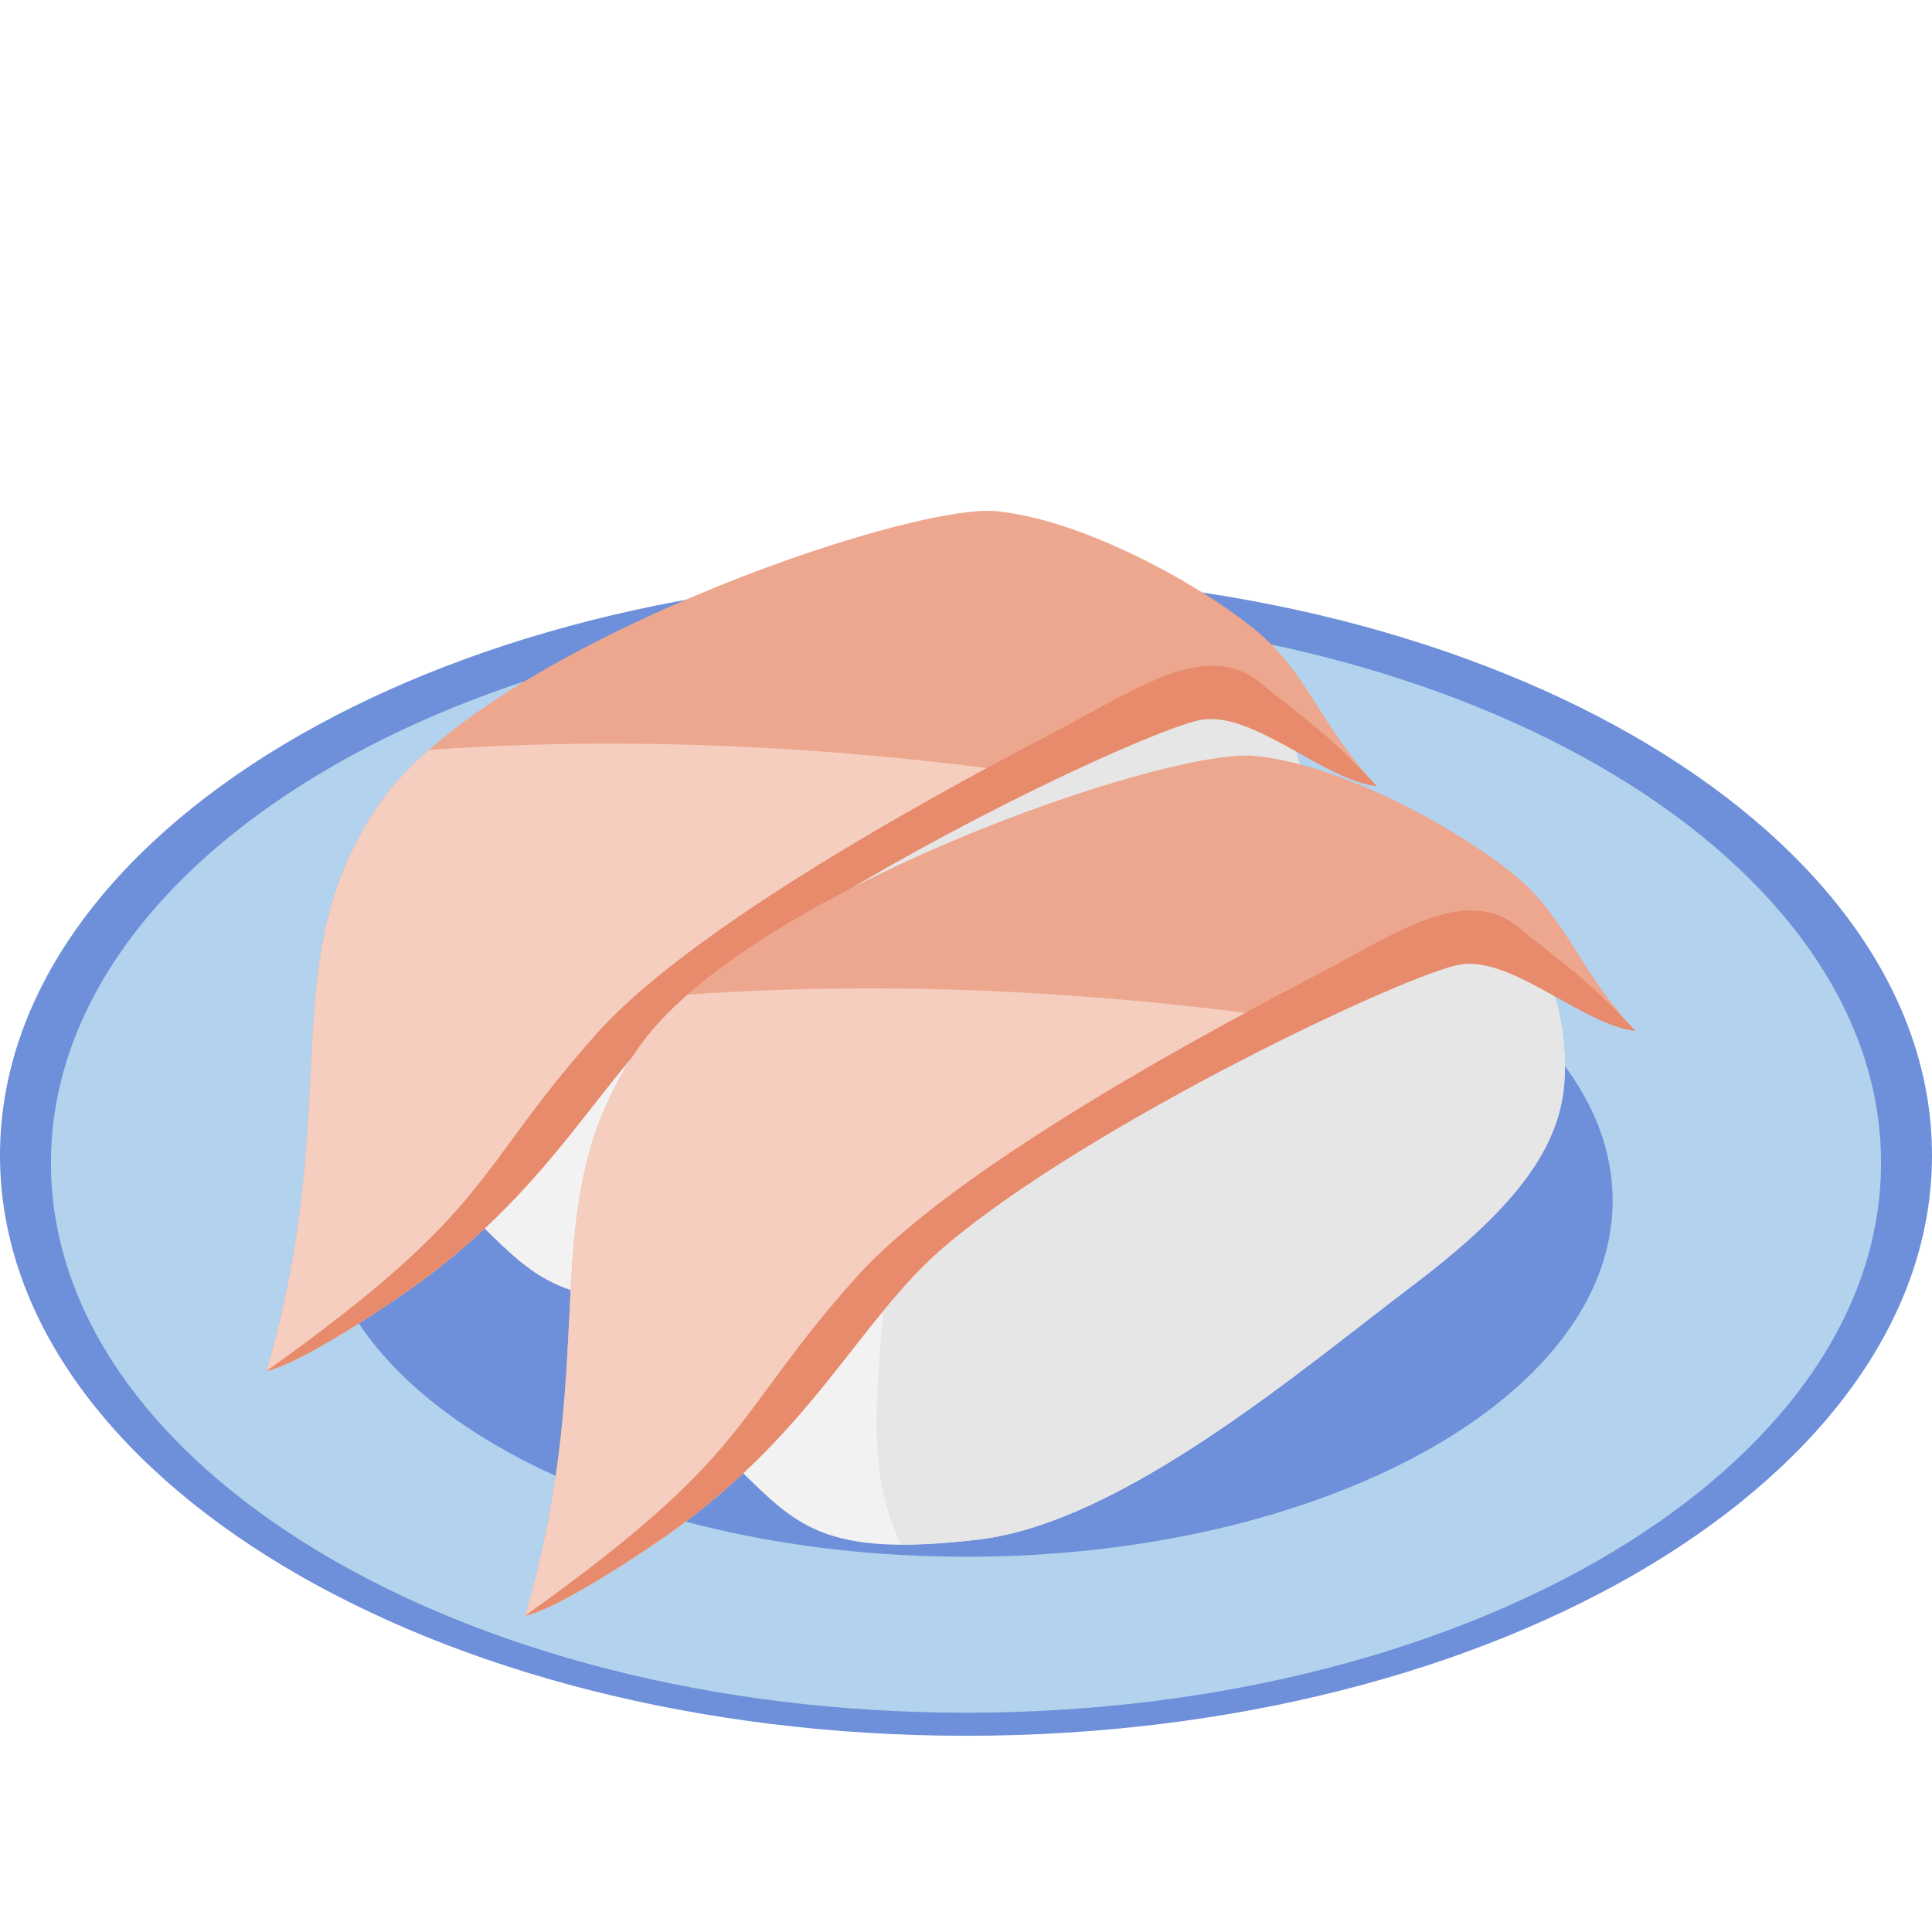
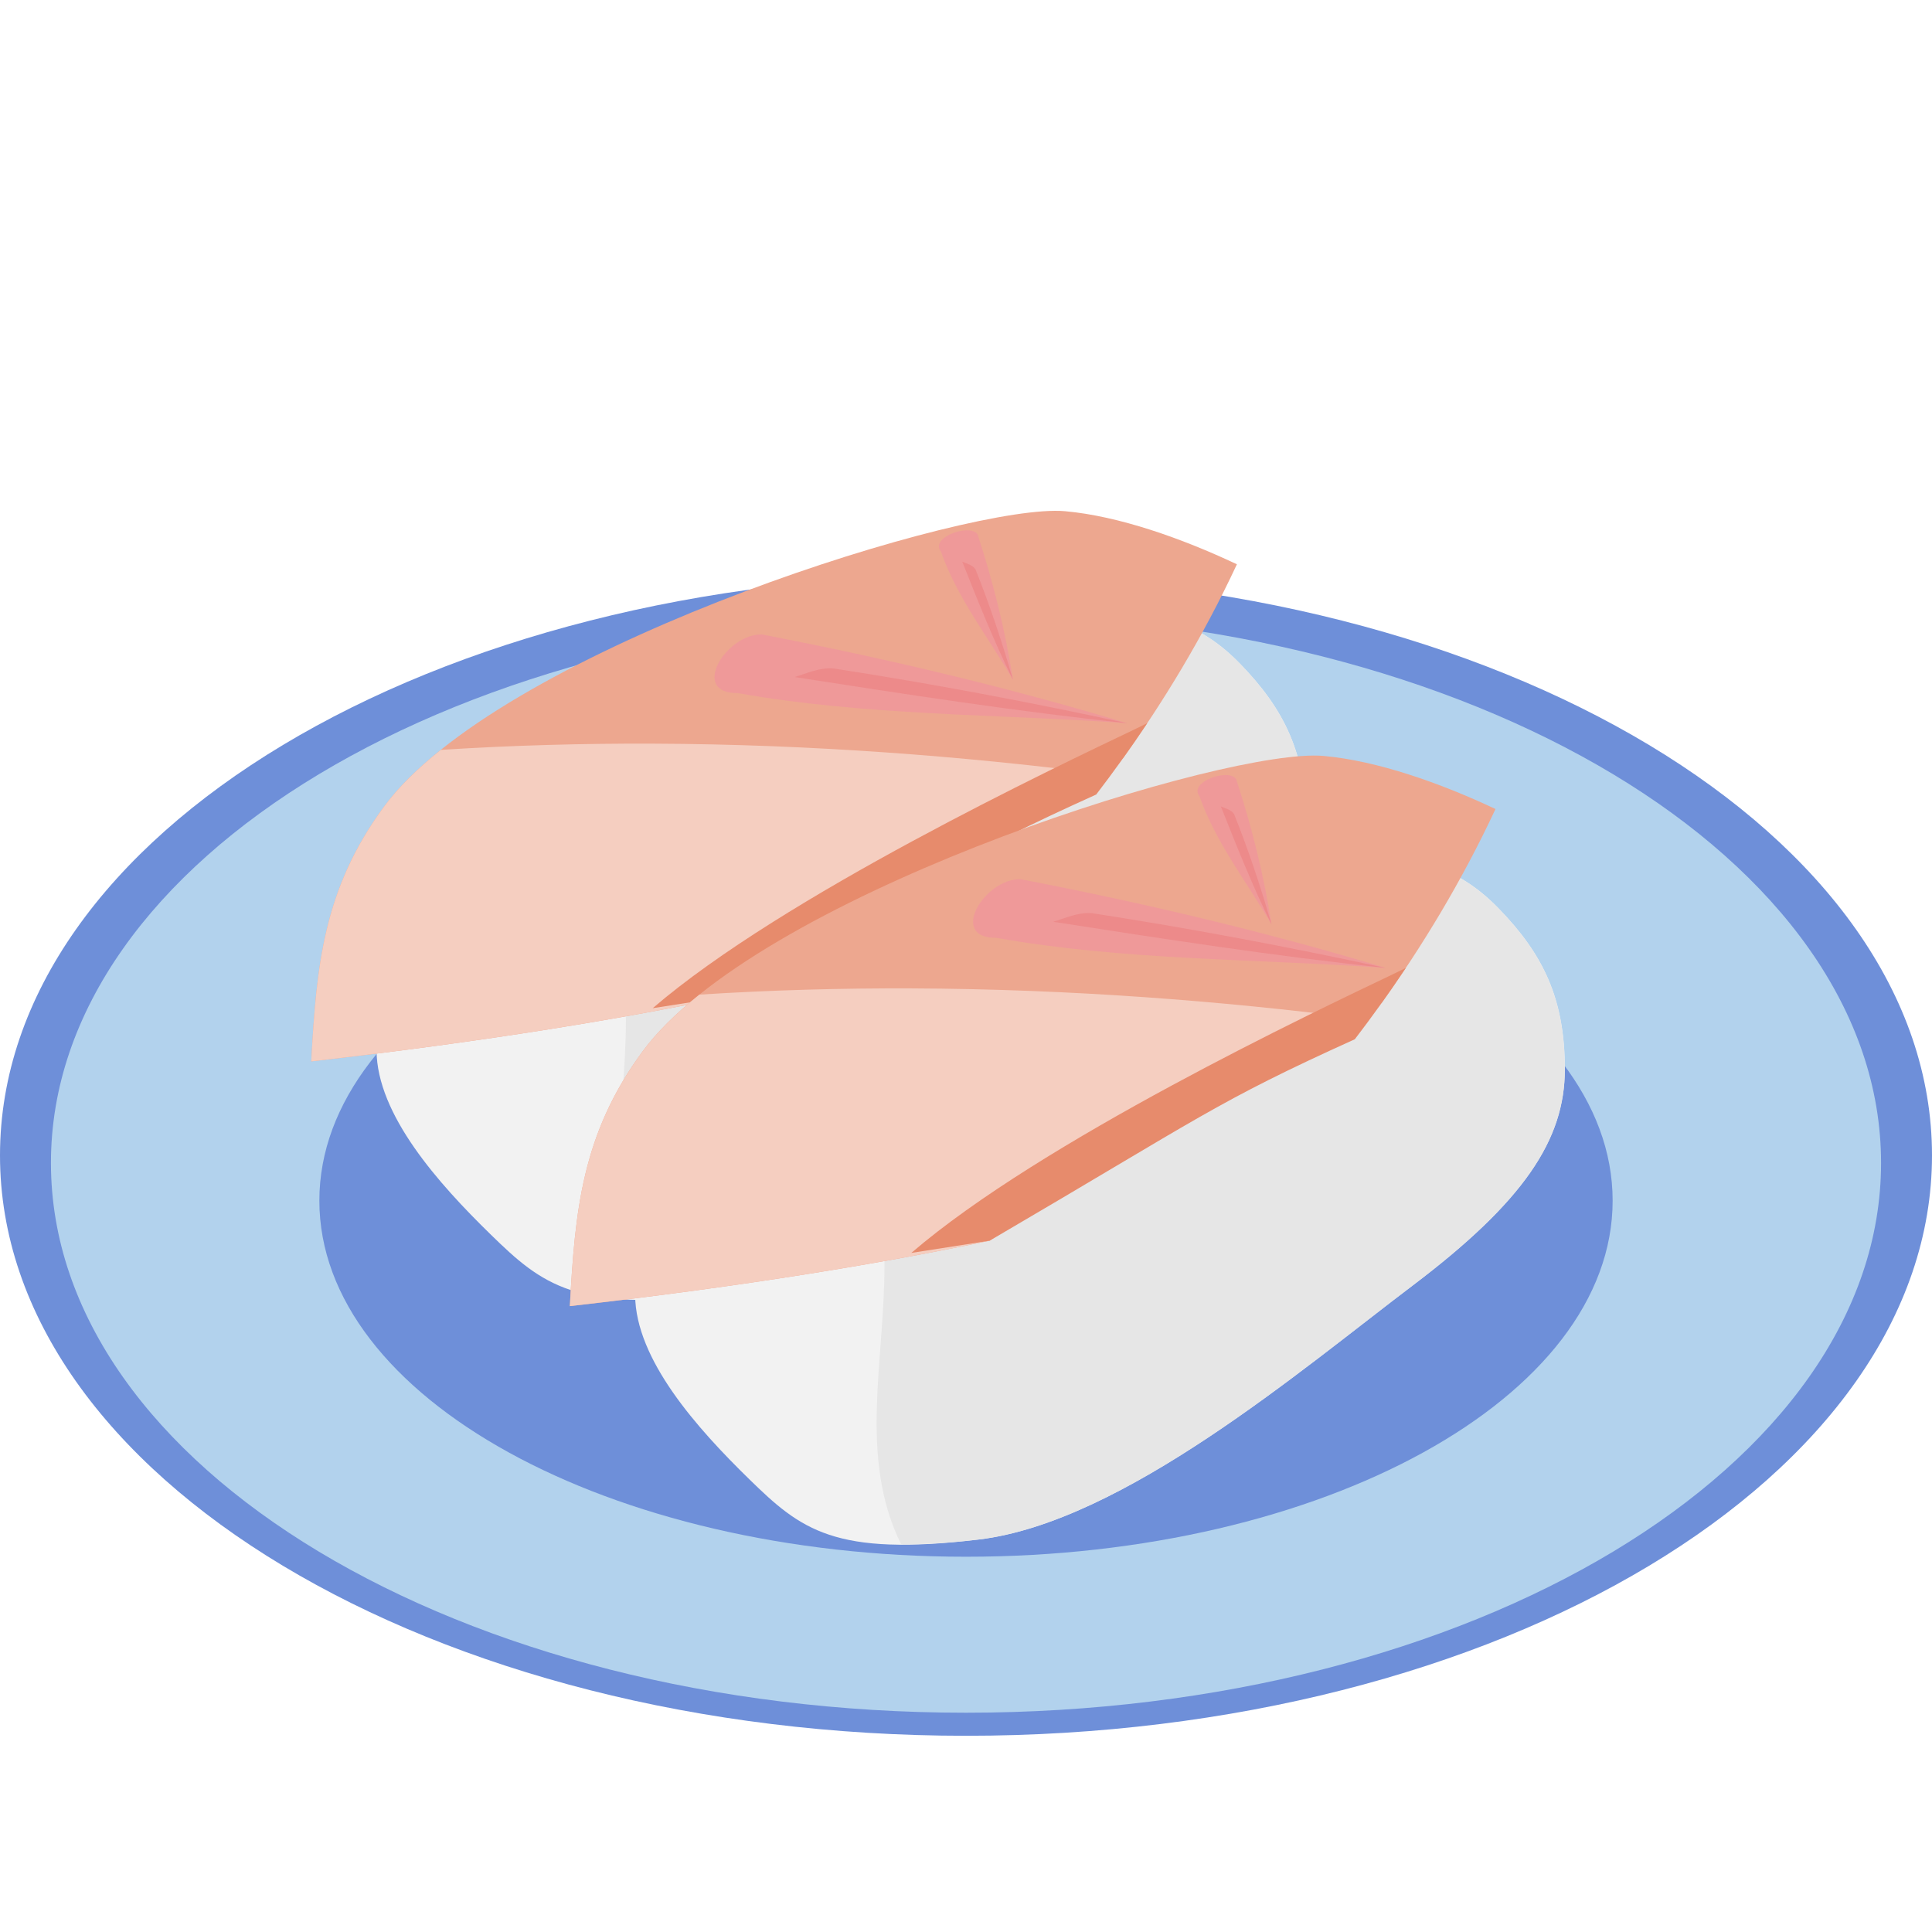
<svg xmlns="http://www.w3.org/2000/svg" viewBox="0 0 512 512" xml:space="preserve" version="1.1" id="svg2" width="512" height="512">
  <defs id="defs6">
    <clipPath id="clipPath16" clipPathUnits="userSpaceOnUse">
      <path id="path18" d="M 0,36 H 36 V 0 H 0 Z" />
    </clipPath>
    <clipPath id="clipPath28" clipPathUnits="userSpaceOnUse">
      <path id="path30" d="M 2.442,20.978 C 2.264,20.911 2.11,20.797 1.995,20.646 v 0 C 0.755,19.012 -0.619,12.529 3,9 V 9 C 6.557,5.532 9.822,4.696 11.777,4.505 v 0 C 11.81,4.502 11.885,4.498 11.918,4.498 v 0 c 2.458,0 18.332,10.761 19.524,13.235 v 0 c 1.371,2.842 1.281,8.399 -1.98,10.298 v 0 c -0.395,0.23 -0.914,0.337 -1.633,0.337 v 0 c -5.581,0 -24.582,-7.088 -25.387,-7.39" />
    </clipPath>
    <clipPath id="clipPath40" clipPathUnits="userSpaceOnUse">
      <path id="path42" d="M 0,36 H 36 V 0 H 0 Z" />
    </clipPath>
    <clipPath id="clipPath16-3" clipPathUnits="userSpaceOnUse">
      <path id="path18-6" d="M 0,36 H 36 V 0 H 0 Z" />
    </clipPath>
    <clipPath id="clipPath28-7" clipPathUnits="userSpaceOnUse">
      <path id="path30-5" d="M 2.442,20.978 C 2.264,20.911 2.11,20.797 1.995,20.646 v 0 C 0.755,19.012 -0.619,12.529 3,9 V 9 C 6.557,5.532 9.822,4.696 11.777,4.505 v 0 C 11.81,4.502 11.885,4.498 11.918,4.498 v 0 c 2.458,0 18.332,10.761 19.524,13.235 v 0 c 1.371,2.842 1.281,8.399 -1.98,10.298 v 0 c -0.395,0.23 -0.914,0.337 -1.633,0.337 v 0 c -5.581,0 -24.582,-7.088 -25.387,-7.39" />
    </clipPath>
    <clipPath id="clipPath16-9" clipPathUnits="userSpaceOnUse">
      <path id="path18-3" d="M 0,36 H 36 V 0 H 0 Z" />
    </clipPath>
    <clipPath id="clipPath28-6" clipPathUnits="userSpaceOnUse">
      <path id="path30-0" d="M 2.442,20.978 C 2.264,20.911 2.11,20.797 1.995,20.646 v 0 C 0.755,19.012 -0.619,12.529 3,9 V 9 C 6.557,5.532 9.822,4.696 11.777,4.505 v 0 C 11.81,4.502 11.885,4.498 11.918,4.498 v 0 c 2.458,0 18.332,10.761 19.524,13.235 v 0 c 1.371,2.842 1.281,8.399 -1.98,10.298 v 0 c -0.395,0.23 -0.914,0.337 -1.633,0.337 v 0 c -5.581,0 -24.582,-7.088 -25.387,-7.39" />
    </clipPath>
    <clipPath id="clipPath16-9-3" clipPathUnits="userSpaceOnUse">
      <path id="path18-3-6" d="M 0,36 H 36 V 0 H 0 Z" />
    </clipPath>
    <clipPath id="clipPath28-6-7" clipPathUnits="userSpaceOnUse">
      <path id="path30-0-5" d="M 2.442,20.978 C 2.264,20.911 2.11,20.797 1.995,20.646 v 0 C 0.755,19.012 -0.619,12.529 3,9 V 9 C 6.557,5.532 9.822,4.696 11.777,4.505 v 0 C 11.81,4.502 11.885,4.498 11.918,4.498 v 0 c 2.458,0 18.332,10.761 19.524,13.235 v 0 c 1.371,2.842 1.281,8.399 -1.98,10.298 v 0 c -0.395,0.23 -0.914,0.337 -1.633,0.337 v 0 c -5.581,0 -24.582,-7.088 -25.387,-7.39" />
    </clipPath>
    <clipPath id="clipPath16-9-7" clipPathUnits="userSpaceOnUse">
      <path id="path18-3-9" d="M 0,36 H 36 V 0 H 0 Z" />
    </clipPath>
    <clipPath id="clipPath28-6-2" clipPathUnits="userSpaceOnUse">
      <path id="path30-0-0" d="M 2.442,20.978 C 2.264,20.911 2.11,20.797 1.995,20.646 v 0 C 0.755,19.012 -0.619,12.529 3,9 V 9 C 6.557,5.532 9.822,4.696 11.777,4.505 v 0 C 11.81,4.502 11.885,4.498 11.918,4.498 v 0 c 2.458,0 18.332,10.761 19.524,13.235 v 0 c 1.371,2.842 1.281,8.399 -1.98,10.298 v 0 c -0.395,0.23 -0.914,0.337 -1.633,0.337 v 0 c -5.581,0 -24.582,-7.088 -25.387,-7.39" />
    </clipPath>
    <clipPath id="clipPath16-9-78" clipPathUnits="userSpaceOnUse">
      <path id="path18-3-4" d="M 0,36 H 36 V 0 H 0 Z" />
    </clipPath>
    <clipPath id="clipPath28-6-5" clipPathUnits="userSpaceOnUse">
      <path id="path30-0-03" d="M 2.442,20.978 C 2.264,20.911 2.11,20.797 1.995,20.646 v 0 C 0.755,19.012 -0.619,12.529 3,9 V 9 C 6.557,5.532 9.822,4.696 11.777,4.505 v 0 C 11.81,4.502 11.885,4.498 11.918,4.498 v 0 c 2.458,0 18.332,10.761 19.524,13.235 v 0 c 1.371,2.842 1.281,8.399 -1.98,10.298 v 0 c -0.395,0.23 -0.914,0.337 -1.633,0.337 v 0 c -5.581,0 -24.582,-7.088 -25.387,-7.39" />
    </clipPath>
    <clipPath id="clipPath16-9-7-6" clipPathUnits="userSpaceOnUse">
      <path id="path18-3-9-1" d="M 0,36 H 36 V 0 H 0 Z" />
    </clipPath>
    <clipPath id="clipPath28-6-2-0" clipPathUnits="userSpaceOnUse">
      <path id="path30-0-0-6" d="M 2.442,20.978 C 2.264,20.911 2.11,20.797 1.995,20.646 v 0 C 0.755,19.012 -0.619,12.529 3,9 V 9 C 6.557,5.532 9.822,4.696 11.777,4.505 v 0 C 11.81,4.502 11.885,4.498 11.918,4.498 v 0 c 2.458,0 18.332,10.761 19.524,13.235 v 0 c 1.371,2.842 1.281,8.399 -1.98,10.298 v 0 c -0.395,0.23 -0.914,0.337 -1.633,0.337 v 0 c -5.581,0 -24.582,-7.088 -25.387,-7.39" />
    </clipPath>
    <clipPath id="clipPath16-9-78-4" clipPathUnits="userSpaceOnUse">
      <path id="path18-3-4-9" d="M 0,36 H 36 V 0 H 0 Z" />
    </clipPath>
    <clipPath id="clipPath28-6-5-2" clipPathUnits="userSpaceOnUse">
      <path id="path30-0-03-0" d="M 2.442,20.978 C 2.264,20.911 2.11,20.797 1.995,20.646 v 0 C 0.755,19.012 -0.619,12.529 3,9 V 9 C 6.557,5.532 9.822,4.696 11.777,4.505 v 0 C 11.81,4.502 11.885,4.498 11.918,4.498 v 0 c 2.458,0 18.332,10.761 19.524,13.235 v 0 c 1.371,2.842 1.281,8.399 -1.98,10.298 v 0 c -0.395,0.23 -0.914,0.337 -1.633,0.337 v 0 c -5.581,0 -24.582,-7.088 -25.387,-7.39" />
    </clipPath>
    <clipPath id="clipPath16-9-1" clipPathUnits="userSpaceOnUse">
      <path id="path18-3-0" d="M 0,36 H 36 V 0 H 0 Z" />
    </clipPath>
    <clipPath id="clipPath28-6-3" clipPathUnits="userSpaceOnUse">
      <path id="path30-0-04" d="M 2.442,20.978 C 2.264,20.911 2.11,20.797 1.995,20.646 v 0 C 0.755,19.012 -0.619,12.529 3,9 V 9 C 6.557,5.532 9.822,4.696 11.777,4.505 v 0 C 11.81,4.502 11.885,4.498 11.918,4.498 v 0 c 2.458,0 18.332,10.761 19.524,13.235 v 0 c 1.371,2.842 1.281,8.399 -1.98,10.298 v 0 c -0.395,0.23 -0.914,0.337 -1.633,0.337 v 0 c -5.581,0 -24.582,-7.088 -25.387,-7.39" />
    </clipPath>
    <clipPath id="clipPath16-4" clipPathUnits="userSpaceOnUse">
      <path id="path18-4" d="M 0,36 H 36 V 0 H 0 Z" />
    </clipPath>
    <clipPath id="clipPath28-4" clipPathUnits="userSpaceOnUse">
      <path id="path30-7" d="M 2.442,20.978 C 2.264,20.911 2.11,20.797 1.995,20.646 v 0 C 0.755,19.012 -0.619,12.529 3,9 V 9 C 6.557,5.532 9.822,4.696 11.777,4.505 v 0 C 11.81,4.502 11.885,4.498 11.918,4.498 v 0 c 2.458,0 18.332,10.761 19.524,13.235 v 0 c 1.371,2.842 1.281,8.399 -1.98,10.298 v 0 c -0.395,0.23 -0.914,0.337 -1.633,0.337 v 0 c -5.581,0 -24.582,-7.088 -25.387,-7.39" />
    </clipPath>
  </defs>
  <g id="layer3" style="display:inline" transform="translate(0,467)">
    <g id="g937">
      <ellipse ry="153.809" rx="256" cy="-160.809" cx="256" id="path879" style="opacity:1;vector-effect:none;fill:#6e8fd9;fill-opacity:1;stroke:none;stroke-width:13.268;stroke-linecap:butt;stroke-linejoin:miter;stroke-miterlimit:4;stroke-dasharray:none;stroke-dashoffset:0;stroke-opacity:1" />
      <path transform="translate(0,-467)" id="path879-6" d="M 256 162.492 A 242.5 145.698 0 0 0 13.5 308.191 A 242.5 145.698 0 0 0 256 453.889 A 242.5 145.698 0 0 0 498.5 308.191 A 242.5 145.698 0 0 0 256 162.492 z M 256 223.83 A 171.365 94.36 0 0 1 427.365 318.191 A 171.365 94.36 0 0 1 256 412.551 A 171.365 94.36 0 0 1 84.635 318.191 A 171.365 94.36 0 0 1 256 223.83 z " style="display:inline;opacity:1;vector-effect:none;fill:#b2d2ed;fill-opacity:1;stroke:none;stroke-width:12.568;stroke-linecap:butt;stroke-linejoin:miter;stroke-miterlimit:4;stroke-dasharray:none;stroke-dashoffset:0;stroke-opacity:1" />
    </g>
  </g>
  <g id="layer2" style="display:inline" transform="translate(0,467)">
-     <g transform="translate(-68.53011,-64.85838)" style="display:inline" id="g1028-3">
-       <g transform="matrix(11.55997,0,0,11.55999,-10.99094,-475.251)" id="g967-56">
-         <path style="opacity:1;vector-effect:none;fill:#f2f2f2;fill-opacity:1;stroke:none;stroke-width:0.965;stroke-linecap:butt;stroke-linejoin:miter;stroke-miterlimit:4;stroke-dasharray:none;stroke-dashoffset:0;stroke-opacity:1" d="m 29.827,20.553 c -3.096,0.563 -9.893,2.901 -12.21,4.318 -2.317,1.417 -2.115,4.052 -2.106,5.532 0.009,1.48 1.425,3.058 2.615,4.22 1.189,1.162 1.956,1.779 5.264,1.384 3.309,-0.396 7.404,-3.901 9.95,-5.826 2.545,-1.925 3.485,-3.338 3.485,-4.953 1.49e-4,-1.616 -0.493,-2.636 -1.524,-3.695 -1.032,-1.059 -2.376,-1.542 -5.473,-0.979 z" id="path886-2" />
+     <g transform="translate(-68.53011,-64.85838)" style="display:inline" id="g958-2">
+       <g transform="matrix(11.55997,0,0,11.55999,-10.99094,-475.251)" id="g967-7">
+         <path style="opacity:1;vector-effect:none;fill:#f2f2f2;fill-opacity:1;stroke:none;stroke-width:0.965;stroke-linecap:butt;stroke-linejoin:miter;stroke-miterlimit:4;stroke-dasharray:none;stroke-dashoffset:0;stroke-opacity:1" d="m 29.827,20.553 c -3.096,0.563 -9.893,2.901 -12.21,4.318 -2.317,1.417 -2.115,4.052 -2.106,5.532 0.009,1.48 1.425,3.058 2.615,4.22 1.189,1.162 1.956,1.779 5.264,1.384 3.309,-0.396 7.404,-3.901 9.95,-5.826 2.545,-1.925 3.485,-3.338 3.485,-4.953 1.49e-4,-1.616 -0.493,-2.636 -1.524,-3.695 -1.032,-1.059 -2.376,-1.542 -5.473,-0.979 z" id="path886-0" />
        <path style="opacity:1;vector-effect:none;fill:#e6e6e6;fill-opacity:1;stroke:none;stroke-width:1.002;stroke-linecap:butt;stroke-linejoin:miter;stroke-miterlimit:4;stroke-dasharray:none;stroke-dashoffset:0;stroke-opacity:1" d="m 31.844,20.32 c -0.578,0.017 -1.244,0.092 -2.018,0.232 -1.913,0.348 -5.236,1.374 -8.045,2.441 -1.088,2.069 -0.552,4.38 -0.554,6.729 8.54e-4,2.221 -0.596,4.411 0.382,6.395 0.503,0.003 1.074,-0.027 1.779,-0.111 3.309,-0.396 7.406,-3.901 9.951,-5.826 2.545,-1.925 3.485,-3.337 3.484,-4.953 1.49e-4,-1.616 -0.494,-2.636 -1.525,-3.695 -0.774,-0.794 -1.722,-1.263 -3.455,-1.211 z" id="path927-9" />
      </g>
-       <path id="path12905-2-1" d="m 139.185,-38.849 c 20.814,-71.429 1.467,-107.917 29.376,-149.544 27.909,-41.628 140.412,-80.637 164.064,-78.272 23.652,2.365 54.782,20.032 68.844,31.67 13.718,11.353 17.013,25.332 31.913,41.178 -13.718,-1.419 -35.242,-35.005 -47.541,-29.329 -12.299,5.677 -96.096,53.328 -135.03,86.032 -23.652,19.868 -35.373,50.946 -77.474,79.328 -27.616,18.617 -34.154,18.936 -34.154,18.936 z" style="opacity:1;fill:#eda78f;fill-opacity:1;stroke:none;stroke-width:0.24;stroke-linecap:round;stroke-linejoin:round;stroke-miterlimit:4;stroke-dasharray:1.44, 0.48;stroke-dashoffset:0;stroke-opacity:1" />
-       <path transform="translate(0,-467)" id="path1004-2" d="m 233.209,261.932 c -16.593,-0.069 -33.655,0.437 -50.99,1.652 -5.596,4.923 -10.259,9.951 -13.658,15.021 -27.909,41.628 -8.561,78.116 -29.375,149.545 0,0 6.539,-0.318 34.154,-18.936 42.101,-28.383 53.821,-59.46 77.473,-79.328 22.292,-18.725 59.254,-42.321 89.119,-60.162 -31.411,-4.35 -67.763,-7.63 -106.723,-7.793 z" style="opacity:1;vector-effect:none;fill:#f5cec0;fill-opacity:1;stroke:none;stroke-width:1.002;stroke-linecap:butt;stroke-linejoin:miter;stroke-miterlimit:4;stroke-dasharray:none;stroke-dashoffset:0;stroke-opacity:1" />
-       <path id="path12905-0-0-7" d="m 139.185,-38.849 c 60.98,-43.456 54.221,-52.127 87.599,-89.513 27.656,-30.977 101.895,-69.636 122.937,-80.694 20.066,-10.545 38.762,-23.769 52.825,-12.132 13.718,11.353 15.937,11.524 30.838,27.371 -13.718,-1.419 -32.452,-19.726 -46.273,-17.6 -13.388,2.06 -97.364,41.599 -136.298,74.304 -23.652,19.868 -35.373,50.946 -77.474,79.328 -27.616,18.617 -34.154,18.936 -34.154,18.936 z" style="opacity:1;fill:#e78b6c;fill-opacity:1;stroke:none;stroke-width:0.24;stroke-linecap:round;stroke-linejoin:round;stroke-miterlimit:4;stroke-dasharray:1.44, 0.48;stroke-dashoffset:0;stroke-opacity:1" />
+       <g id="g899-36">
+         <path style="opacity:1;fill:#eda78f;fill-opacity:1;stroke:none;stroke-width:0.252;stroke-linecap:round;stroke-linejoin:round;stroke-miterlimit:4;stroke-dasharray:1.51, 0.503;stroke-dashoffset:0;stroke-opacity:1" d="m 348.102,-266.768 c -30.947,0.177 -148.037,38.046 -177.784,78.373 -16.2,21.963 -17.925,42.542 -19.305,67.529 47.016,-5.349 83.463,-11.485 111.251,-17.334 26.556,-19.978 70.59,-45.16 103.907,-63.021 10.482,-14.68 21.067,-31.915 30.152,-51.381 -14.7,-6.928 -31.316,-12.775 -45.502,-14.064 -0.813,-0.074 -1.722,-0.107 -2.72,-0.102 z" id="path12905-2-0" />
+         <path style="opacity:1;vector-effect:none;fill:#f5cec0;fill-opacity:1;stroke:none;stroke-width:1.051;stroke-linecap:butt;stroke-linejoin:miter;stroke-miterlimit:4;stroke-dasharray:none;stroke-dashoffset:0;stroke-opacity:1" d="m 241.445,-205.068 c -18.255,-0.069 -37.027,0.437 -56.1,1.652 -6.157,4.923 -11.287,9.951 -15.027,15.021 -16.2,21.963 -17.925,42.542 -19.305,67.529 47.017,-5.35 83.465,-11.485 111.254,-17.334 24.653,-18.547 64.361,-41.575 96.594,-59.076 -34.559,-4.35 -74.553,-7.63 -117.416,-7.793 z" id="path1004-6" />
+         <path style="opacity:1;fill:#e78b6c;fill-opacity:1;stroke:none;stroke-width:0.252;stroke-linecap:round;stroke-linejoin:round;stroke-miterlimit:4;stroke-dasharray:1.51, 0.503;stroke-dashoffset:0;stroke-opacity:1" d="m 372.565,-210.496 c -0.981,0.48 -1.946,0.968 -2.933,1.439 -21.531,10.285 -93.652,44.442 -128.118,74.092 v 0 0 l 20.751,-3.234 c 56.273,-32.912 59.659,-36.589 96.775,-53.389 4.464,-5.823 9.013,-12.133 13.525,-18.908 z" id="path12905-0-0-2" />
+         <path style="display:inline;opacity:1;vector-effect:none;fill:#ef9999;fill-opacity:1;stroke:none;stroke-width:14.811;stroke-linecap:butt;stroke-linejoin:miter;stroke-miterlimit:4;stroke-dasharray:none;stroke-dashoffset:0;stroke-opacity:1" d="m 263.978,-218.48 c 33.547,6.015 68.789,5.57 103.222,7.984 -31.162,-9.41 -63.623,-17.123 -96.719,-23.506 -9.572,-0.242 -19.231,15.684 -6.502,15.522 z" id="path1036-5-61" />
+         <path style="opacity:1;vector-effect:none;fill:#ed8a8a;fill-opacity:1;stroke:none;stroke-width:8.202;stroke-linecap:butt;stroke-linejoin:miter;stroke-miterlimit:4;stroke-dasharray:none;stroke-dashoffset:0;stroke-opacity:1" d="m 279.09,-222.722 c 29.194,4.532 58.425,9.072 88.109,12.226 -25.605,-5.536 -51.568,-10.46 -77.893,-14.516 -3.834,-0.226 -6.958,1.344 -10.216,2.29 z" id="path1036-8" />
+         <path style="display:inline;opacity:1;vector-effect:none;fill:#ef9999;fill-opacity:1;stroke:none;stroke-width:7.439;stroke-linecap:butt;stroke-linejoin:miter;stroke-miterlimit:4;stroke-dasharray:none;stroke-dashoffset:0;stroke-opacity:1" d="m 317.863,-256.018 c 4.388,12.472 12.597,22.76 19.102,33.996 -2.042,-13.176 -5.282,-26.032 -9.372,-38.523 -2.036,-2.945 -12.696,0.812 -9.73,4.527 z" id="path1036-5-6-7" />
+         <path style="display:inline;opacity:1;vector-effect:none;fill:#ed8a8a;fill-opacity:1;stroke:none;stroke-width:4.119;stroke-linecap:butt;stroke-linejoin:miter;stroke-miterlimit:4;stroke-dasharray:none;stroke-dashoffset:0;stroke-opacity:1" d="m 323.539,-253.293 c 4.193,10.561 8.39,21.137 13.426,31.271 -2.846,-9.913 -6.1,-19.677 -9.897,-29.188 -0.747,-1.233 -2.289,-1.508 -3.529,-2.083 z" id="path1036-2-9" />
+       </g>
    </g>
  </g>
  <g id="layer1" style="display:inline" transform="translate(0,467)">
-     <g id="g1028">
+     <g id="g958">
      <g transform="matrix(11.55997,0,0,11.55999,-10.99094,-475.251)" id="g967">
        <path style="opacity:1;vector-effect:none;fill:#f2f2f2;fill-opacity:1;stroke:none;stroke-width:0.965;stroke-linecap:butt;stroke-linejoin:miter;stroke-miterlimit:4;stroke-dasharray:none;stroke-dashoffset:0;stroke-opacity:1" d="m 29.827,20.553 c -3.096,0.563 -9.893,2.901 -12.21,4.318 -2.317,1.417 -2.115,4.052 -2.106,5.532 0.009,1.48 1.425,3.058 2.615,4.22 1.189,1.162 1.956,1.779 5.264,1.384 3.309,-0.396 7.404,-3.901 9.95,-5.826 2.545,-1.925 3.485,-3.338 3.485,-4.953 1.49e-4,-1.616 -0.493,-2.636 -1.524,-3.695 -1.032,-1.059 -2.376,-1.542 -5.473,-0.979 z" id="path886" />
        <path style="opacity:1;vector-effect:none;fill:#e6e6e6;fill-opacity:1;stroke:none;stroke-width:1.002;stroke-linecap:butt;stroke-linejoin:miter;stroke-miterlimit:4;stroke-dasharray:none;stroke-dashoffset:0;stroke-opacity:1" d="m 31.844,20.32 c -0.578,0.017 -1.244,0.092 -2.018,0.232 -1.913,0.348 -5.236,1.374 -8.045,2.441 -1.088,2.069 -0.552,4.38 -0.554,6.729 8.54e-4,2.221 -0.596,4.411 0.382,6.395 0.503,0.003 1.074,-0.027 1.779,-0.111 3.309,-0.396 7.406,-3.901 9.951,-5.826 2.545,-1.925 3.485,-3.337 3.484,-4.953 1.49e-4,-1.616 -0.494,-2.636 -1.525,-3.695 -0.774,-0.794 -1.722,-1.263 -3.455,-1.211 z" id="path927" />
      </g>
-       <path id="path12905-2" d="m 139.185,-38.849 c 20.814,-71.429 1.467,-107.917 29.376,-149.544 27.909,-41.628 140.412,-80.637 164.064,-78.272 23.652,2.365 54.782,20.032 68.844,31.67 13.718,11.353 17.013,25.332 31.913,41.178 -13.718,-1.419 -35.242,-35.005 -47.541,-29.329 -12.299,5.677 -96.096,53.328 -135.03,86.032 -23.652,19.868 -35.373,50.946 -77.474,79.328 -27.616,18.617 -34.154,18.936 -34.154,18.936 z" style="opacity:1;fill:#eda78f;fill-opacity:1;stroke:none;stroke-width:0.24;stroke-linecap:round;stroke-linejoin:round;stroke-miterlimit:4;stroke-dasharray:1.44, 0.48;stroke-dashoffset:0;stroke-opacity:1" />
-       <path transform="translate(0,-467)" id="path1004" d="m 233.209,261.932 c -16.593,-0.069 -33.655,0.437 -50.99,1.652 -5.596,4.923 -10.259,9.951 -13.658,15.021 -27.909,41.628 -8.561,78.116 -29.375,149.545 0,0 6.539,-0.318 34.154,-18.936 42.101,-28.383 53.821,-59.46 77.473,-79.328 22.292,-18.725 59.254,-42.321 89.119,-60.162 -31.411,-4.35 -67.763,-7.63 -106.723,-7.793 z" style="opacity:1;vector-effect:none;fill:#f5cec0;fill-opacity:1;stroke:none;stroke-width:1.002;stroke-linecap:butt;stroke-linejoin:miter;stroke-miterlimit:4;stroke-dasharray:none;stroke-dashoffset:0;stroke-opacity:1" />
-       <path id="path12905-0-0" d="m 139.185,-38.849 c 60.98,-43.456 54.221,-52.127 87.599,-89.513 27.656,-30.977 101.895,-69.636 122.937,-80.694 20.066,-10.545 38.762,-23.769 52.825,-12.132 13.718,11.353 15.937,11.524 30.838,27.371 -13.718,-1.419 -32.452,-19.726 -46.273,-17.6 -13.388,2.06 -97.364,41.599 -136.298,74.304 -23.652,19.868 -35.373,50.946 -77.474,79.328 -27.616,18.617 -34.154,18.936 -34.154,18.936 z" style="opacity:1;fill:#e78b6c;fill-opacity:1;stroke:none;stroke-width:0.24;stroke-linecap:round;stroke-linejoin:round;stroke-miterlimit:4;stroke-dasharray:1.44, 0.48;stroke-dashoffset:0;stroke-opacity:1" />
+       <g id="g899">
+         <path style="opacity:1;fill:#eda78f;fill-opacity:1;stroke:none;stroke-width:0.252;stroke-linecap:round;stroke-linejoin:round;stroke-miterlimit:4;stroke-dasharray:1.51, 0.503;stroke-dashoffset:0;stroke-opacity:1" d="m 348.102,-266.768 c -30.947,0.177 -148.037,38.046 -177.784,78.373 -16.2,21.963 -17.925,42.542 -19.305,67.529 47.016,-5.349 83.463,-11.485 111.251,-17.334 26.556,-19.978 70.59,-45.16 103.907,-63.021 10.482,-14.68 21.067,-31.915 30.152,-51.381 -14.7,-6.928 -31.316,-12.775 -45.502,-14.064 -0.813,-0.074 -1.722,-0.107 -2.72,-0.102 z" id="path12905-2" />
+         <path style="opacity:1;vector-effect:none;fill:#f5cec0;fill-opacity:1;stroke:none;stroke-width:1.051;stroke-linecap:butt;stroke-linejoin:miter;stroke-miterlimit:4;stroke-dasharray:none;stroke-dashoffset:0;stroke-opacity:1" d="m 241.445,-205.068 c -18.255,-0.069 -37.027,0.437 -56.1,1.652 -6.157,4.923 -11.287,9.951 -15.027,15.021 -16.2,21.963 -17.925,42.542 -19.305,67.529 47.017,-5.35 83.465,-11.485 111.254,-17.334 24.653,-18.547 64.361,-41.575 96.594,-59.076 -34.559,-4.35 -74.553,-7.63 -117.416,-7.793 z" id="path1004" />
+         <path style="opacity:1;fill:#e78b6c;fill-opacity:1;stroke:none;stroke-width:0.252;stroke-linecap:round;stroke-linejoin:round;stroke-miterlimit:4;stroke-dasharray:1.51, 0.503;stroke-dashoffset:0;stroke-opacity:1" d="m 372.565,-210.496 c -0.981,0.48 -1.946,0.968 -2.933,1.439 -21.531,10.285 -93.652,44.442 -128.118,74.092 v 0 0 l 20.751,-3.234 c 56.273,-32.912 59.659,-36.589 96.775,-53.389 4.464,-5.823 9.013,-12.133 13.525,-18.908 z" id="path12905-0-0" />
+         <path style="display:inline;opacity:1;vector-effect:none;fill:#ef9999;fill-opacity:1;stroke:none;stroke-width:14.811;stroke-linecap:butt;stroke-linejoin:miter;stroke-miterlimit:4;stroke-dasharray:none;stroke-dashoffset:0;stroke-opacity:1" d="m 263.978,-218.48 c 33.547,6.015 68.789,5.57 103.222,7.984 -31.162,-9.41 -63.623,-17.123 -96.719,-23.506 -9.572,-0.242 -19.231,15.684 -6.502,15.522 z" id="path1036-5" />
+         <path style="opacity:1;vector-effect:none;fill:#ed8a8a;fill-opacity:1;stroke:none;stroke-width:8.202;stroke-linecap:butt;stroke-linejoin:miter;stroke-miterlimit:4;stroke-dasharray:none;stroke-dashoffset:0;stroke-opacity:1" d="m 279.09,-222.722 c 29.194,4.532 58.425,9.072 88.109,12.226 -25.605,-5.536 -51.568,-10.46 -77.893,-14.516 -3.834,-0.226 -6.958,1.344 -10.216,2.29 z" id="path1036" />
+         <path style="display:inline;opacity:1;vector-effect:none;fill:#ef9999;fill-opacity:1;stroke:none;stroke-width:7.439;stroke-linecap:butt;stroke-linejoin:miter;stroke-miterlimit:4;stroke-dasharray:none;stroke-dashoffset:0;stroke-opacity:1" d="m 317.863,-256.018 c 4.388,12.472 12.597,22.76 19.102,33.996 -2.042,-13.176 -5.282,-26.032 -9.372,-38.523 -2.036,-2.945 -12.696,0.812 -9.73,4.527 z" id="path1036-5-6" />
+         <path style="display:inline;opacity:1;vector-effect:none;fill:#ed8a8a;fill-opacity:1;stroke:none;stroke-width:4.119;stroke-linecap:butt;stroke-linejoin:miter;stroke-miterlimit:4;stroke-dasharray:none;stroke-dashoffset:0;stroke-opacity:1" d="m 323.539,-253.293 c 4.193,10.561 8.39,21.137 13.426,31.271 -2.846,-9.913 -6.1,-19.677 -9.897,-29.188 -0.747,-1.233 -2.289,-1.508 -3.529,-2.083 z" id="path1036-2" />
+       </g>
    </g>
  </g>
</svg>
